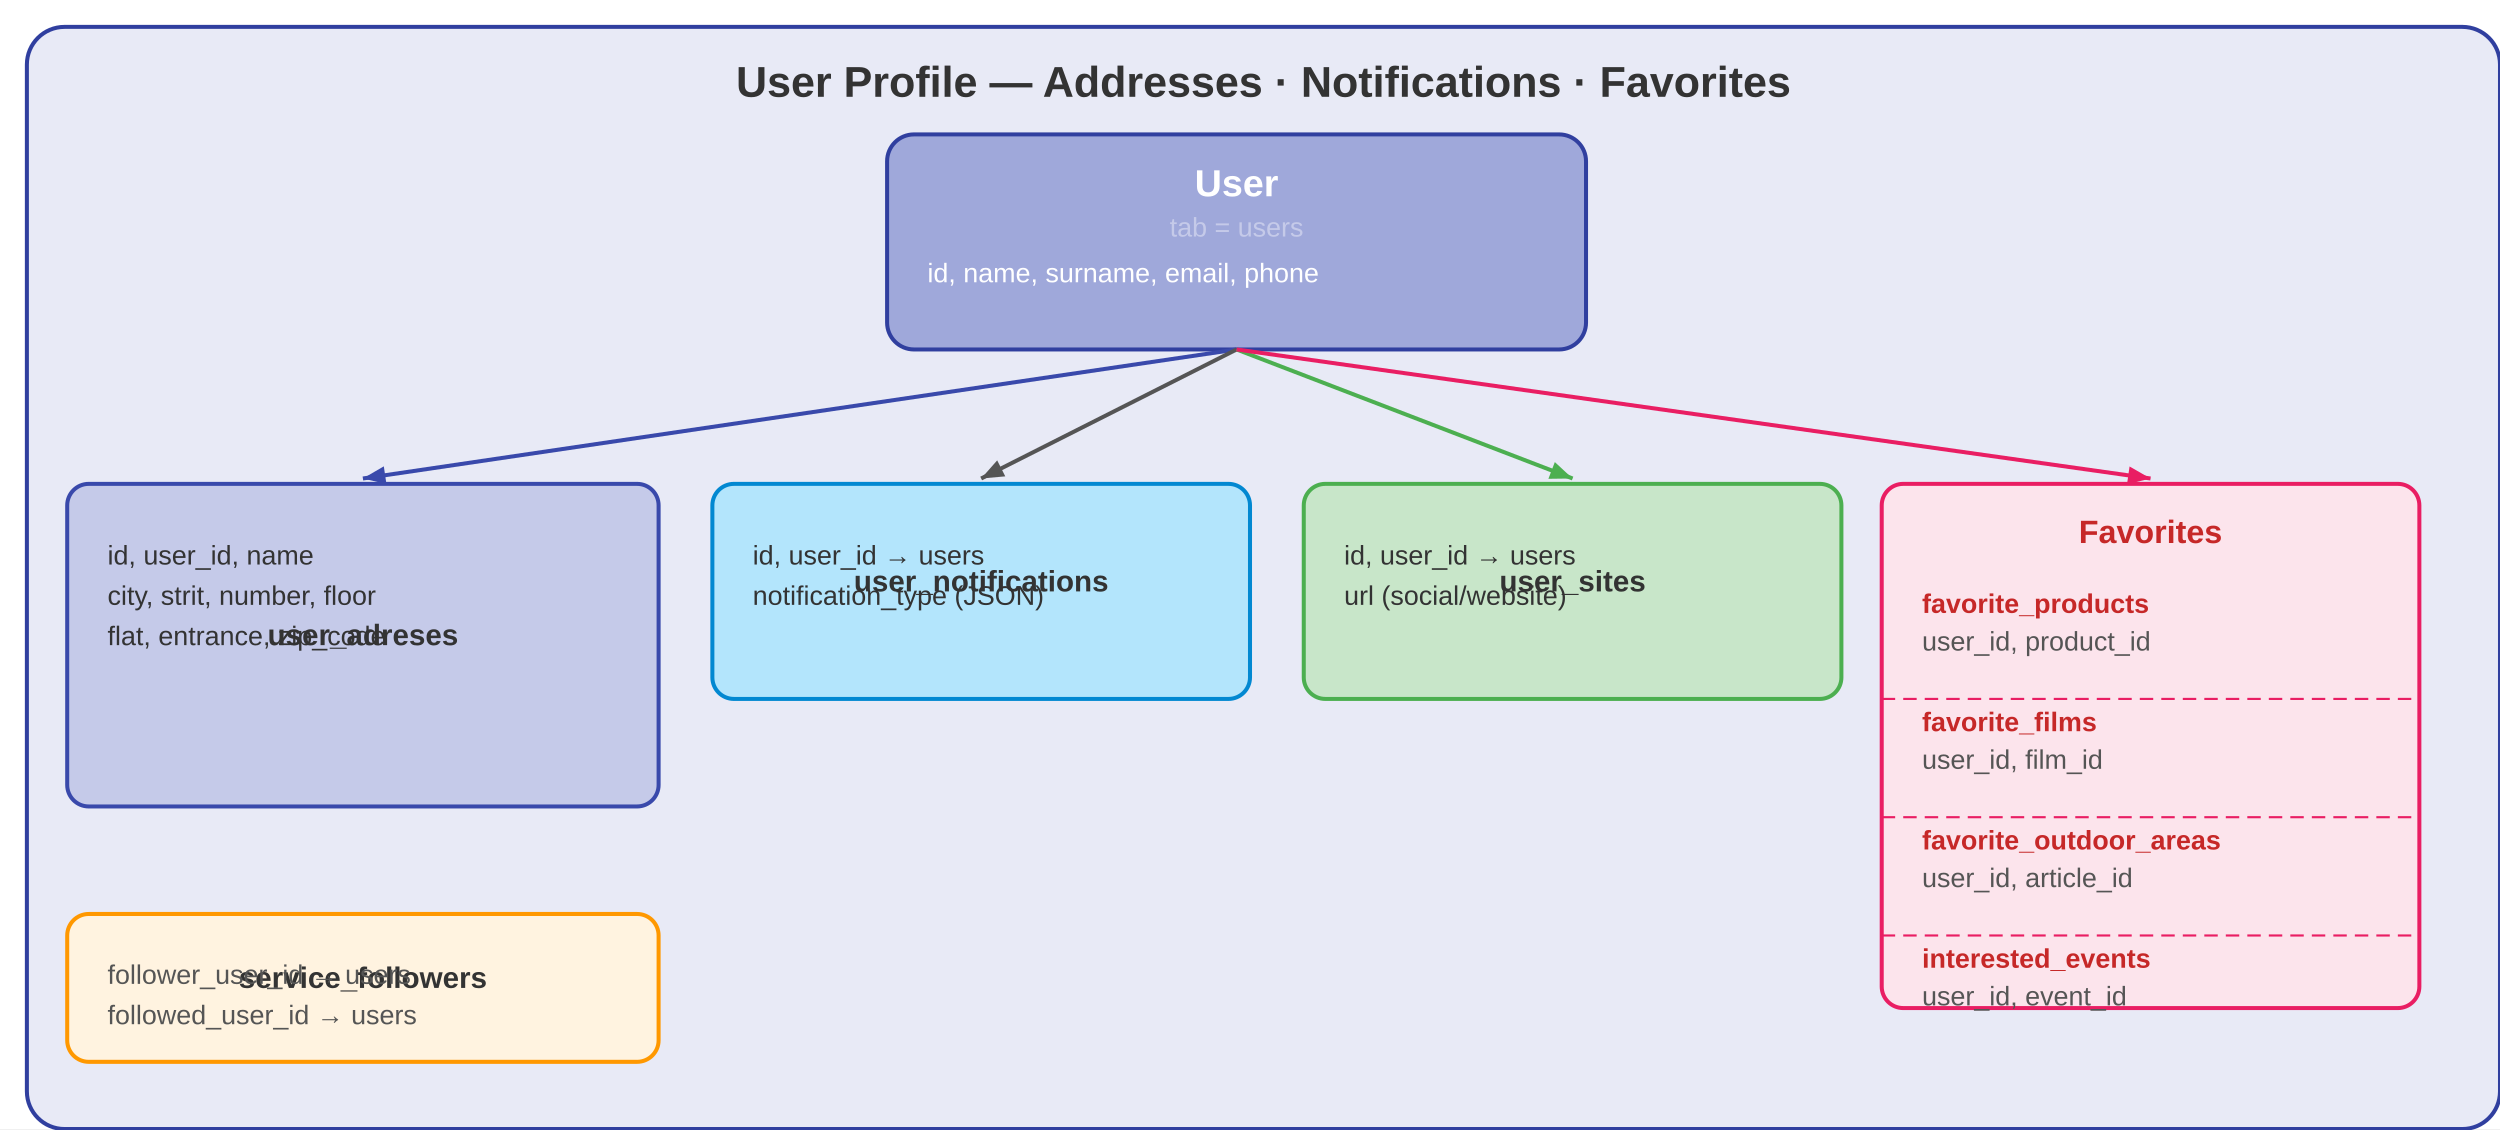
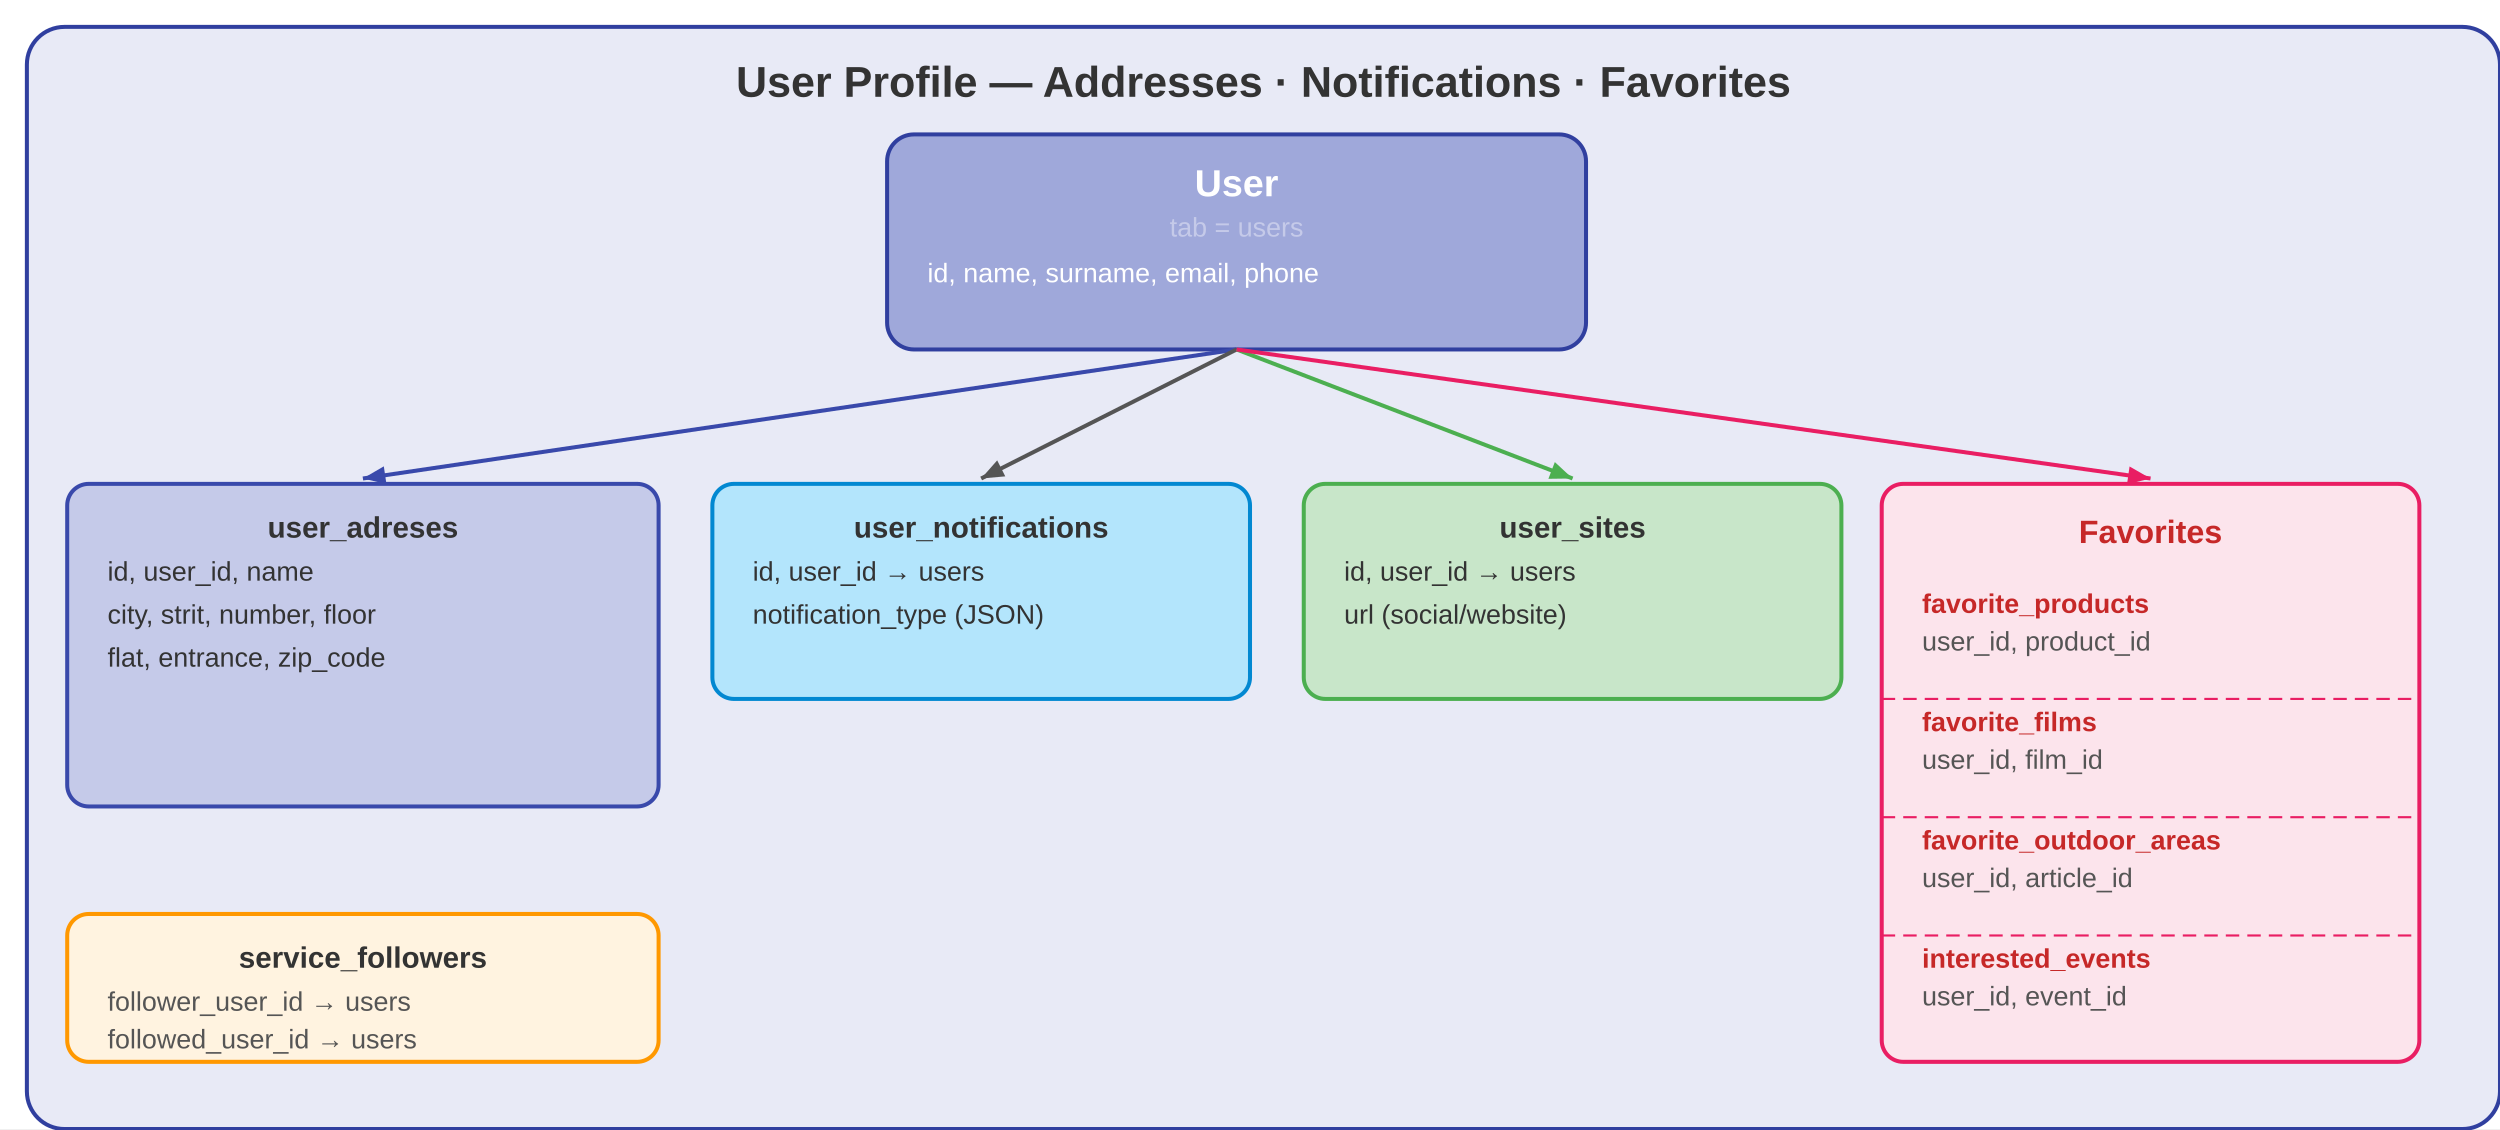
<svg xmlns="http://www.w3.org/2000/svg" width="930" height="420" font-family="Arial,sans-serif">
  <rect width="930" height="420" fill="white" />
  <rect x="10" y="10" width="920" height="410" rx="14" fill="#e8eaf6" stroke="#303f9f" stroke-width="1.5" />
-   <text x="470" y="36" text-anchor="middle" font-size="16" fill="#333" font-weight="bold">User Profile — Addresses · Notifications · Favorites</text>
  <rect x="330" y="50" width="260" height="80" rx="10" fill="#9fa8da" stroke="#303f9f" stroke-width="1.5" />
-   <text x="460" y="73" text-anchor="middle" font-size="14" fill="#fff" font-weight="bold">User</text>
-   <text x="460" y="88" text-anchor="middle" font-size="10" fill="#c5cae9">tab = users</text>
-   <text x="345" y="105" text-anchor="start" font-size="10" fill="#fff">id, name, surname, email, phone</text>
  <rect x="25" y="180" width="220" height="120" rx="8" fill="#c5cae9" stroke="#3949ab" stroke-width="1.5" />
-   <text x="135" y="240" text-anchor="middle" font-size="11" fill="#333" font-weight="bold">user_adreses</text>
-   <text x="40" y="210" text-anchor="start" font-size="10" fill="#333">id, user_id, name</text>
-   <text x="40" y="225" text-anchor="start" font-size="10" fill="#333">city, strit, number, floor</text>
-   <text x="40" y="240" text-anchor="start" font-size="10" fill="#333">flat, entrance, zip_code</text>
  <rect x="265" y="180" width="200" height="80" rx="8" fill="#b3e5fc" stroke="#0288d1" stroke-width="1.5" />
-   <text x="365" y="220" text-anchor="middle" font-size="11" fill="#333" font-weight="bold">user_notifications</text>
-   <text x="280" y="210" text-anchor="start" font-size="10" fill="#333">id, user_id → users</text>
-   <text x="280" y="225" text-anchor="start" font-size="10" fill="#333">notification_type (JSON)</text>
  <rect x="485" y="180" width="200" height="80" rx="8" fill="#c8e6c9" stroke="#4caf50" stroke-width="1.5" />
-   <text x="585" y="220" text-anchor="middle" font-size="11" fill="#333" font-weight="bold">user_sites</text>
-   <text x="500" y="210" text-anchor="start" font-size="10" fill="#333">id, user_id → users</text>
-   <text x="500" y="225" text-anchor="start" font-size="10" fill="#333">url (social/website)</text>
-   <rect x="700" y="180" width="200" height="195" rx="8" fill="#fce4ec" stroke="#e91e63" stroke-width="1.5" />
-   <text x="800" y="202" text-anchor="middle" font-size="12" fill="#c62828" font-weight="bold">Favorites</text>
-   <text x="715" y="228" text-anchor="start" font-size="10" fill="#c62828" font-weight="bold">favorite_products</text>
-   <text x="715" y="242" text-anchor="start" font-size="10" fill="#555">user_id, product_id</text>
+   <rect x="700" y="180" width="200" height="215" rx="8" fill="#fce4ec" stroke="#e91e63" stroke-width="1.5" />
  <line x1="700" y1="260" x2="900" y2="260" stroke="#e91e63" stroke-width="0.8" stroke-dasharray="5,3" />
-   <text x="715" y="272" text-anchor="start" font-size="10" fill="#c62828" font-weight="bold">favorite_films</text>
-   <text x="715" y="286" text-anchor="start" font-size="10" fill="#555">user_id, film_id</text>
  <line x1="700" y1="304" x2="900" y2="304" stroke="#e91e63" stroke-width="0.8" stroke-dasharray="5,3" />
-   <text x="715" y="316" text-anchor="start" font-size="10" fill="#c62828" font-weight="bold">favorite_outdoor_areas</text>
-   <text x="715" y="330" text-anchor="start" font-size="10" fill="#555">user_id, article_id</text>
  <line x1="700" y1="348" x2="900" y2="348" stroke="#e91e63" stroke-width="0.8" stroke-dasharray="5,3" />
-   <text x="715" y="360" text-anchor="start" font-size="10" fill="#c62828" font-weight="bold">interested_events</text>
-   <text x="715" y="374" text-anchor="start" font-size="10" fill="#555">user_id, event_id</text>
  <rect x="25" y="340" width="220" height="55" rx="8" fill="#fff3e0" stroke="#ff9800" stroke-width="1.5" />
-   <text x="135" y="367.5" text-anchor="middle" font-size="11" fill="#333" font-weight="bold">service_followers</text>
-   <text x="40" y="366" text-anchor="start" font-size="10" fill="#555">follower_user_id → users</text>
-   <text x="40" y="381" text-anchor="start" font-size="10" fill="#555">followed_user_id → users</text>
  <line x1="460" y1="130" x2="135" y2="178" stroke="#3949ab" stroke-width="1.5" />
  <polygon points="135,178 142.781,173.476 143.756,180.081" fill="#3949ab" />
  <line x1="460" y1="130" x2="365" y2="178" stroke="#555" stroke-width="1.5" />
  <polygon points="365,178 370.954,171.251 373.965,177.21" fill="#555" />
  <line x1="460" y1="130" x2="585" y2="178" stroke="#4caf50" stroke-width="1.5" />
  <polygon points="585,178 576.001,178.12 578.394,171.887" fill="#4caf50" />
  <line x1="460" y1="130" x2="800" y2="178" stroke="#e91e63" stroke-width="1.5" />
  <polygon points="800,178 791.257,180.137 792.191,173.526" fill="#e91e63" />
+   <text x="470" y="36" text-anchor="middle" font-size="16" fill="#333" font-weight="bold">User Profile — Addresses · Notifications · Favorites</text>
+   <text x="460" y="73" text-anchor="middle" font-size="14" fill="#fff" font-weight="bold">User</text>
+   <text x="460" y="88" text-anchor="middle" font-size="10" fill="#c5cae9">tab = users</text>
+   <text x="345" y="105" text-anchor="start" font-size="10" fill="#fff">id, name, surname, email, phone</text>
+   <text x="135" y="200" text-anchor="middle" font-size="11" fill="#333" font-weight="bold">user_adreses</text>
+   <text x="40" y="216" text-anchor="start" font-size="10" fill="#333">id, user_id, name</text>
+   <text x="40" y="232" text-anchor="start" font-size="10" fill="#333">city, strit, number, floor</text>
+   <text x="40" y="248" text-anchor="start" font-size="10" fill="#333">flat, entrance, zip_code</text>
+   <text x="365" y="200" text-anchor="middle" font-size="11" fill="#333" font-weight="bold">user_notifications</text>
+   <text x="280" y="216" text-anchor="start" font-size="10" fill="#333">id, user_id → users</text>
+   <text x="280" y="232" text-anchor="start" font-size="10" fill="#333">notification_type (JSON)</text>
+   <text x="585" y="200" text-anchor="middle" font-size="11" fill="#333" font-weight="bold">user_sites</text>
+   <text x="500" y="216" text-anchor="start" font-size="10" fill="#333">id, user_id → users</text>
+   <text x="500" y="232" text-anchor="start" font-size="10" fill="#333">url (social/website)</text>
+   <text x="800" y="202" text-anchor="middle" font-size="12" fill="#c62828" font-weight="bold">Favorites</text>
+   <text x="715" y="228" text-anchor="start" font-size="10" fill="#c62828" font-weight="bold">favorite_products</text>
+   <text x="715" y="242" text-anchor="start" font-size="10" fill="#555">user_id, product_id</text>
+   <text x="715" y="272" text-anchor="start" font-size="10" fill="#c62828" font-weight="bold">favorite_films</text>
+   <text x="715" y="286" text-anchor="start" font-size="10" fill="#555">user_id, film_id</text>
+   <text x="715" y="316" text-anchor="start" font-size="10" fill="#c62828" font-weight="bold">favorite_outdoor_areas</text>
+   <text x="715" y="330" text-anchor="start" font-size="10" fill="#555">user_id, article_id</text>
+   <text x="715" y="360" text-anchor="start" font-size="10" fill="#c62828" font-weight="bold">interested_events</text>
+   <text x="715" y="374" text-anchor="start" font-size="10" fill="#555">user_id, event_id</text>
+   <text x="135" y="360" text-anchor="middle" font-size="11" fill="#333" font-weight="bold">service_followers</text>
+   <text x="40" y="376" text-anchor="start" font-size="10" fill="#555">follower_user_id → users</text>
+   <text x="40" y="390" text-anchor="start" font-size="10" fill="#555">followed_user_id → users</text>
</svg>
